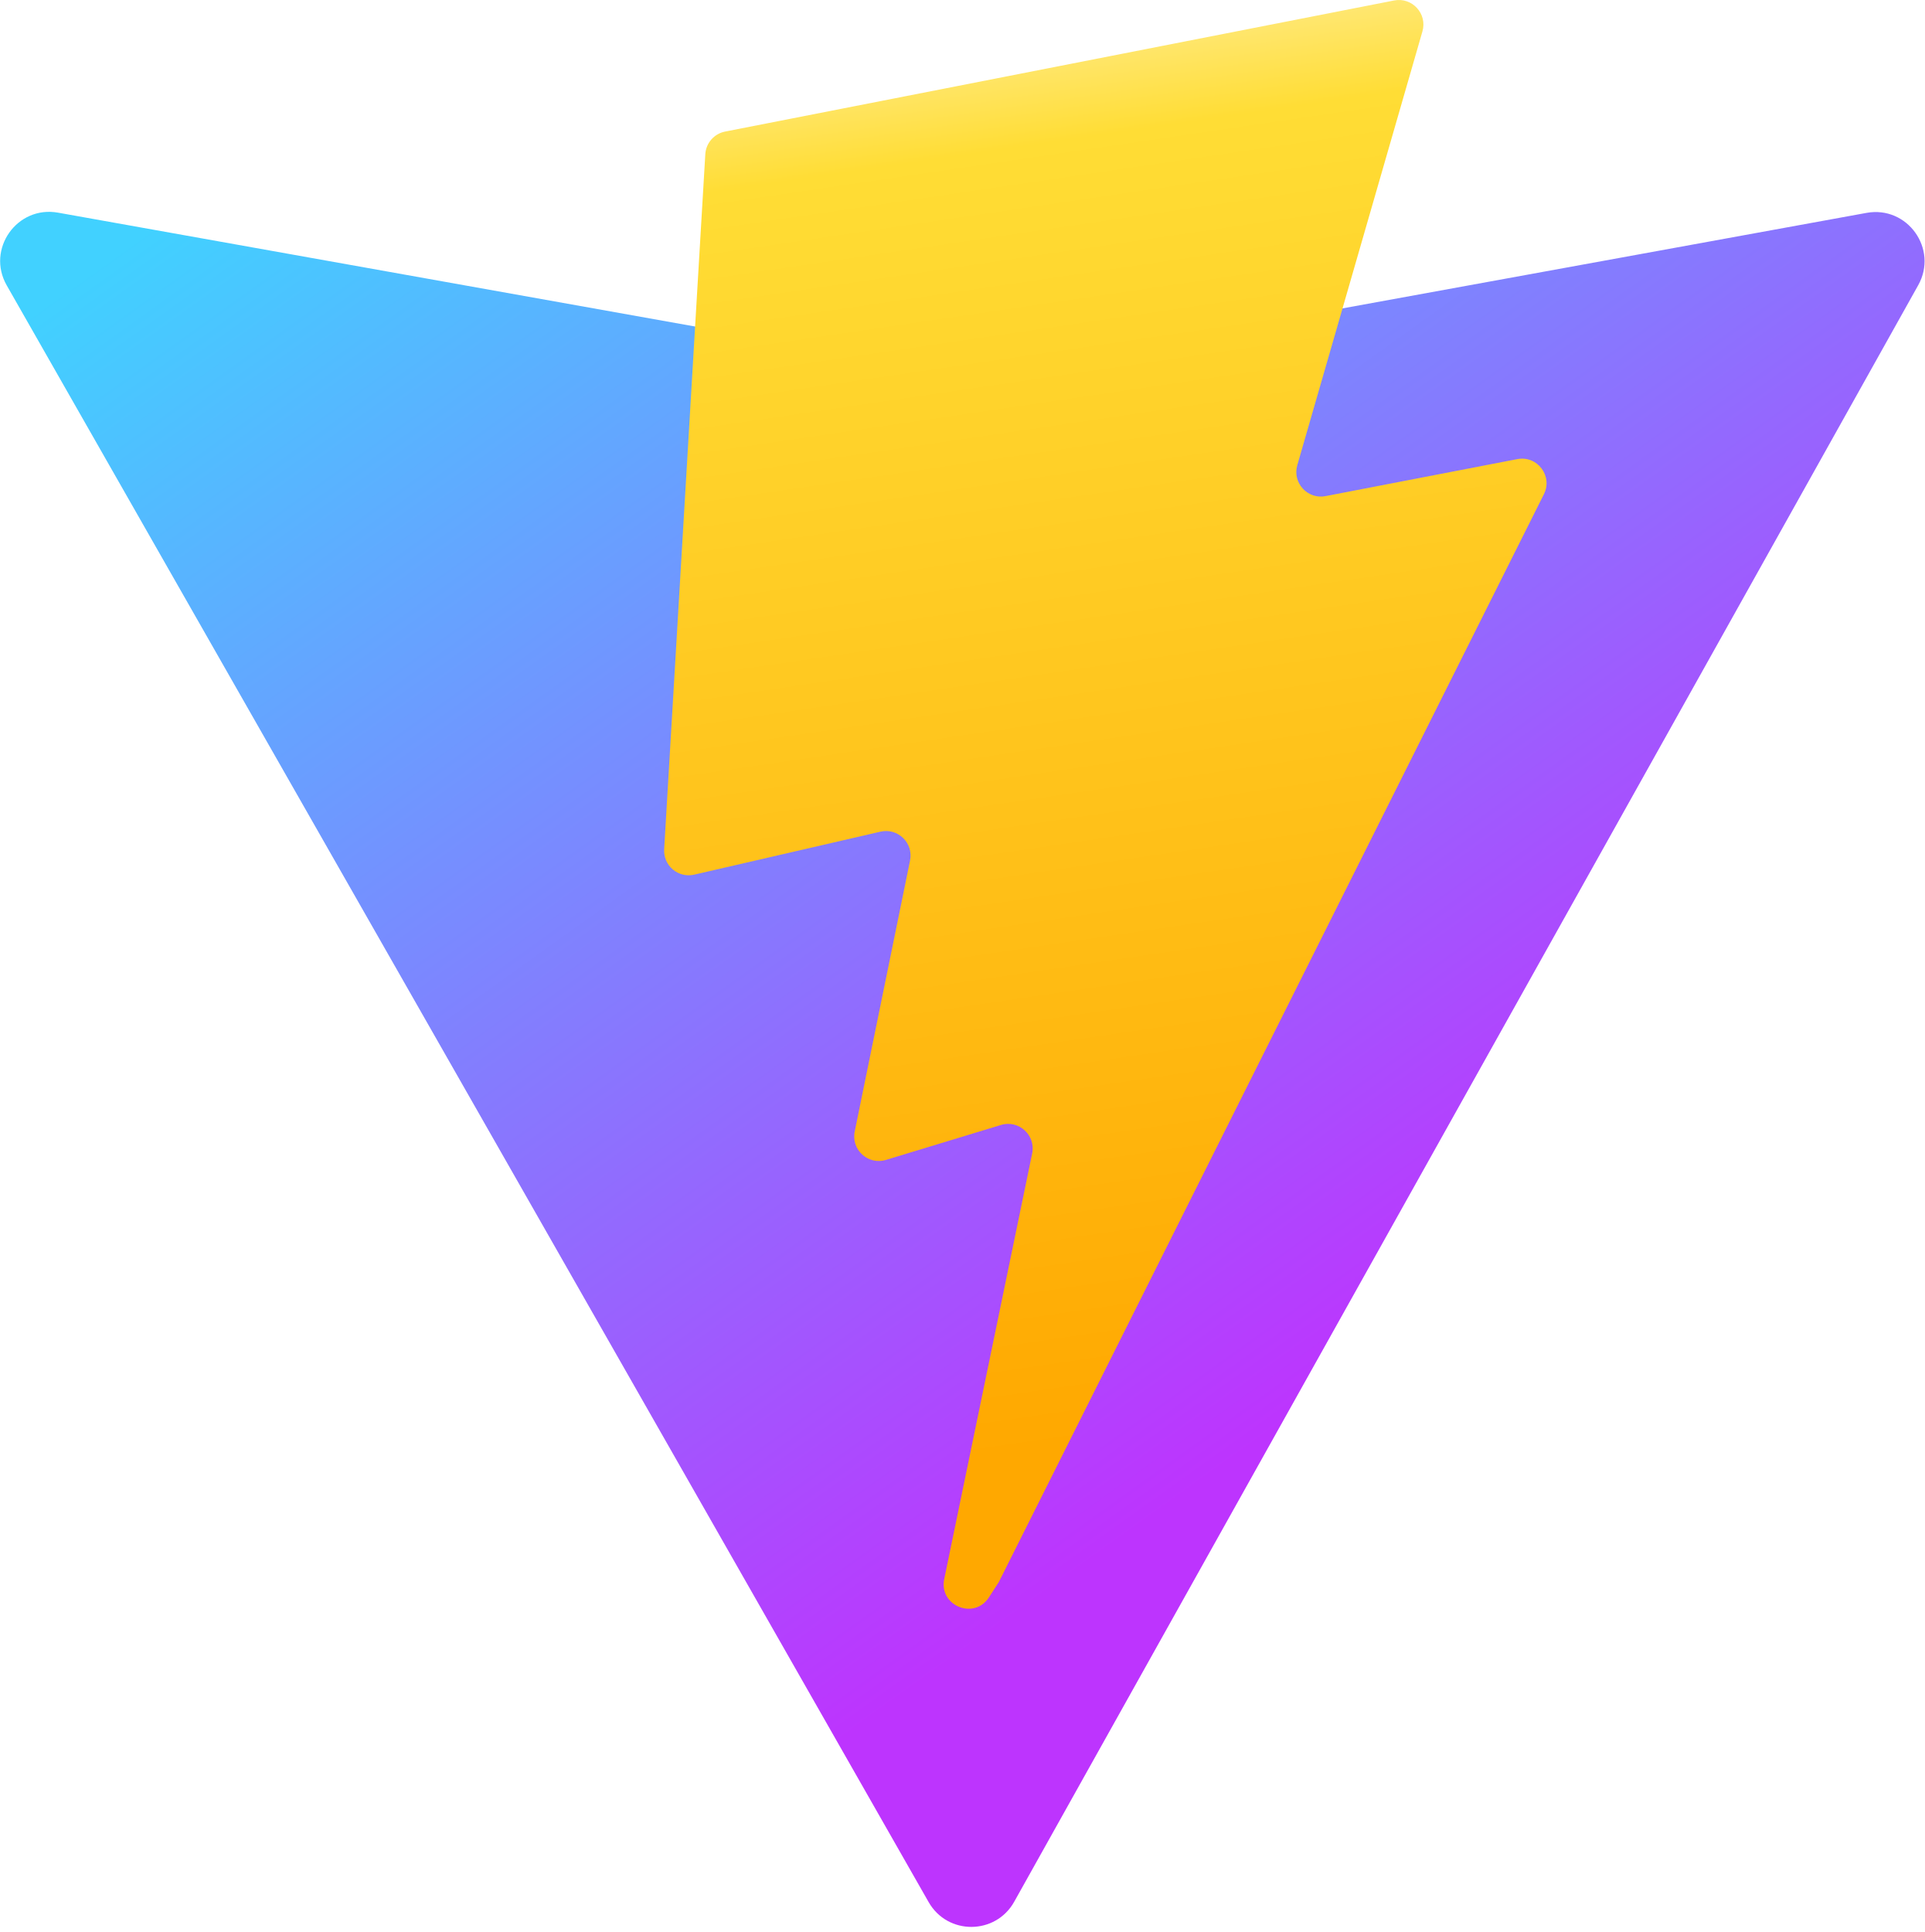
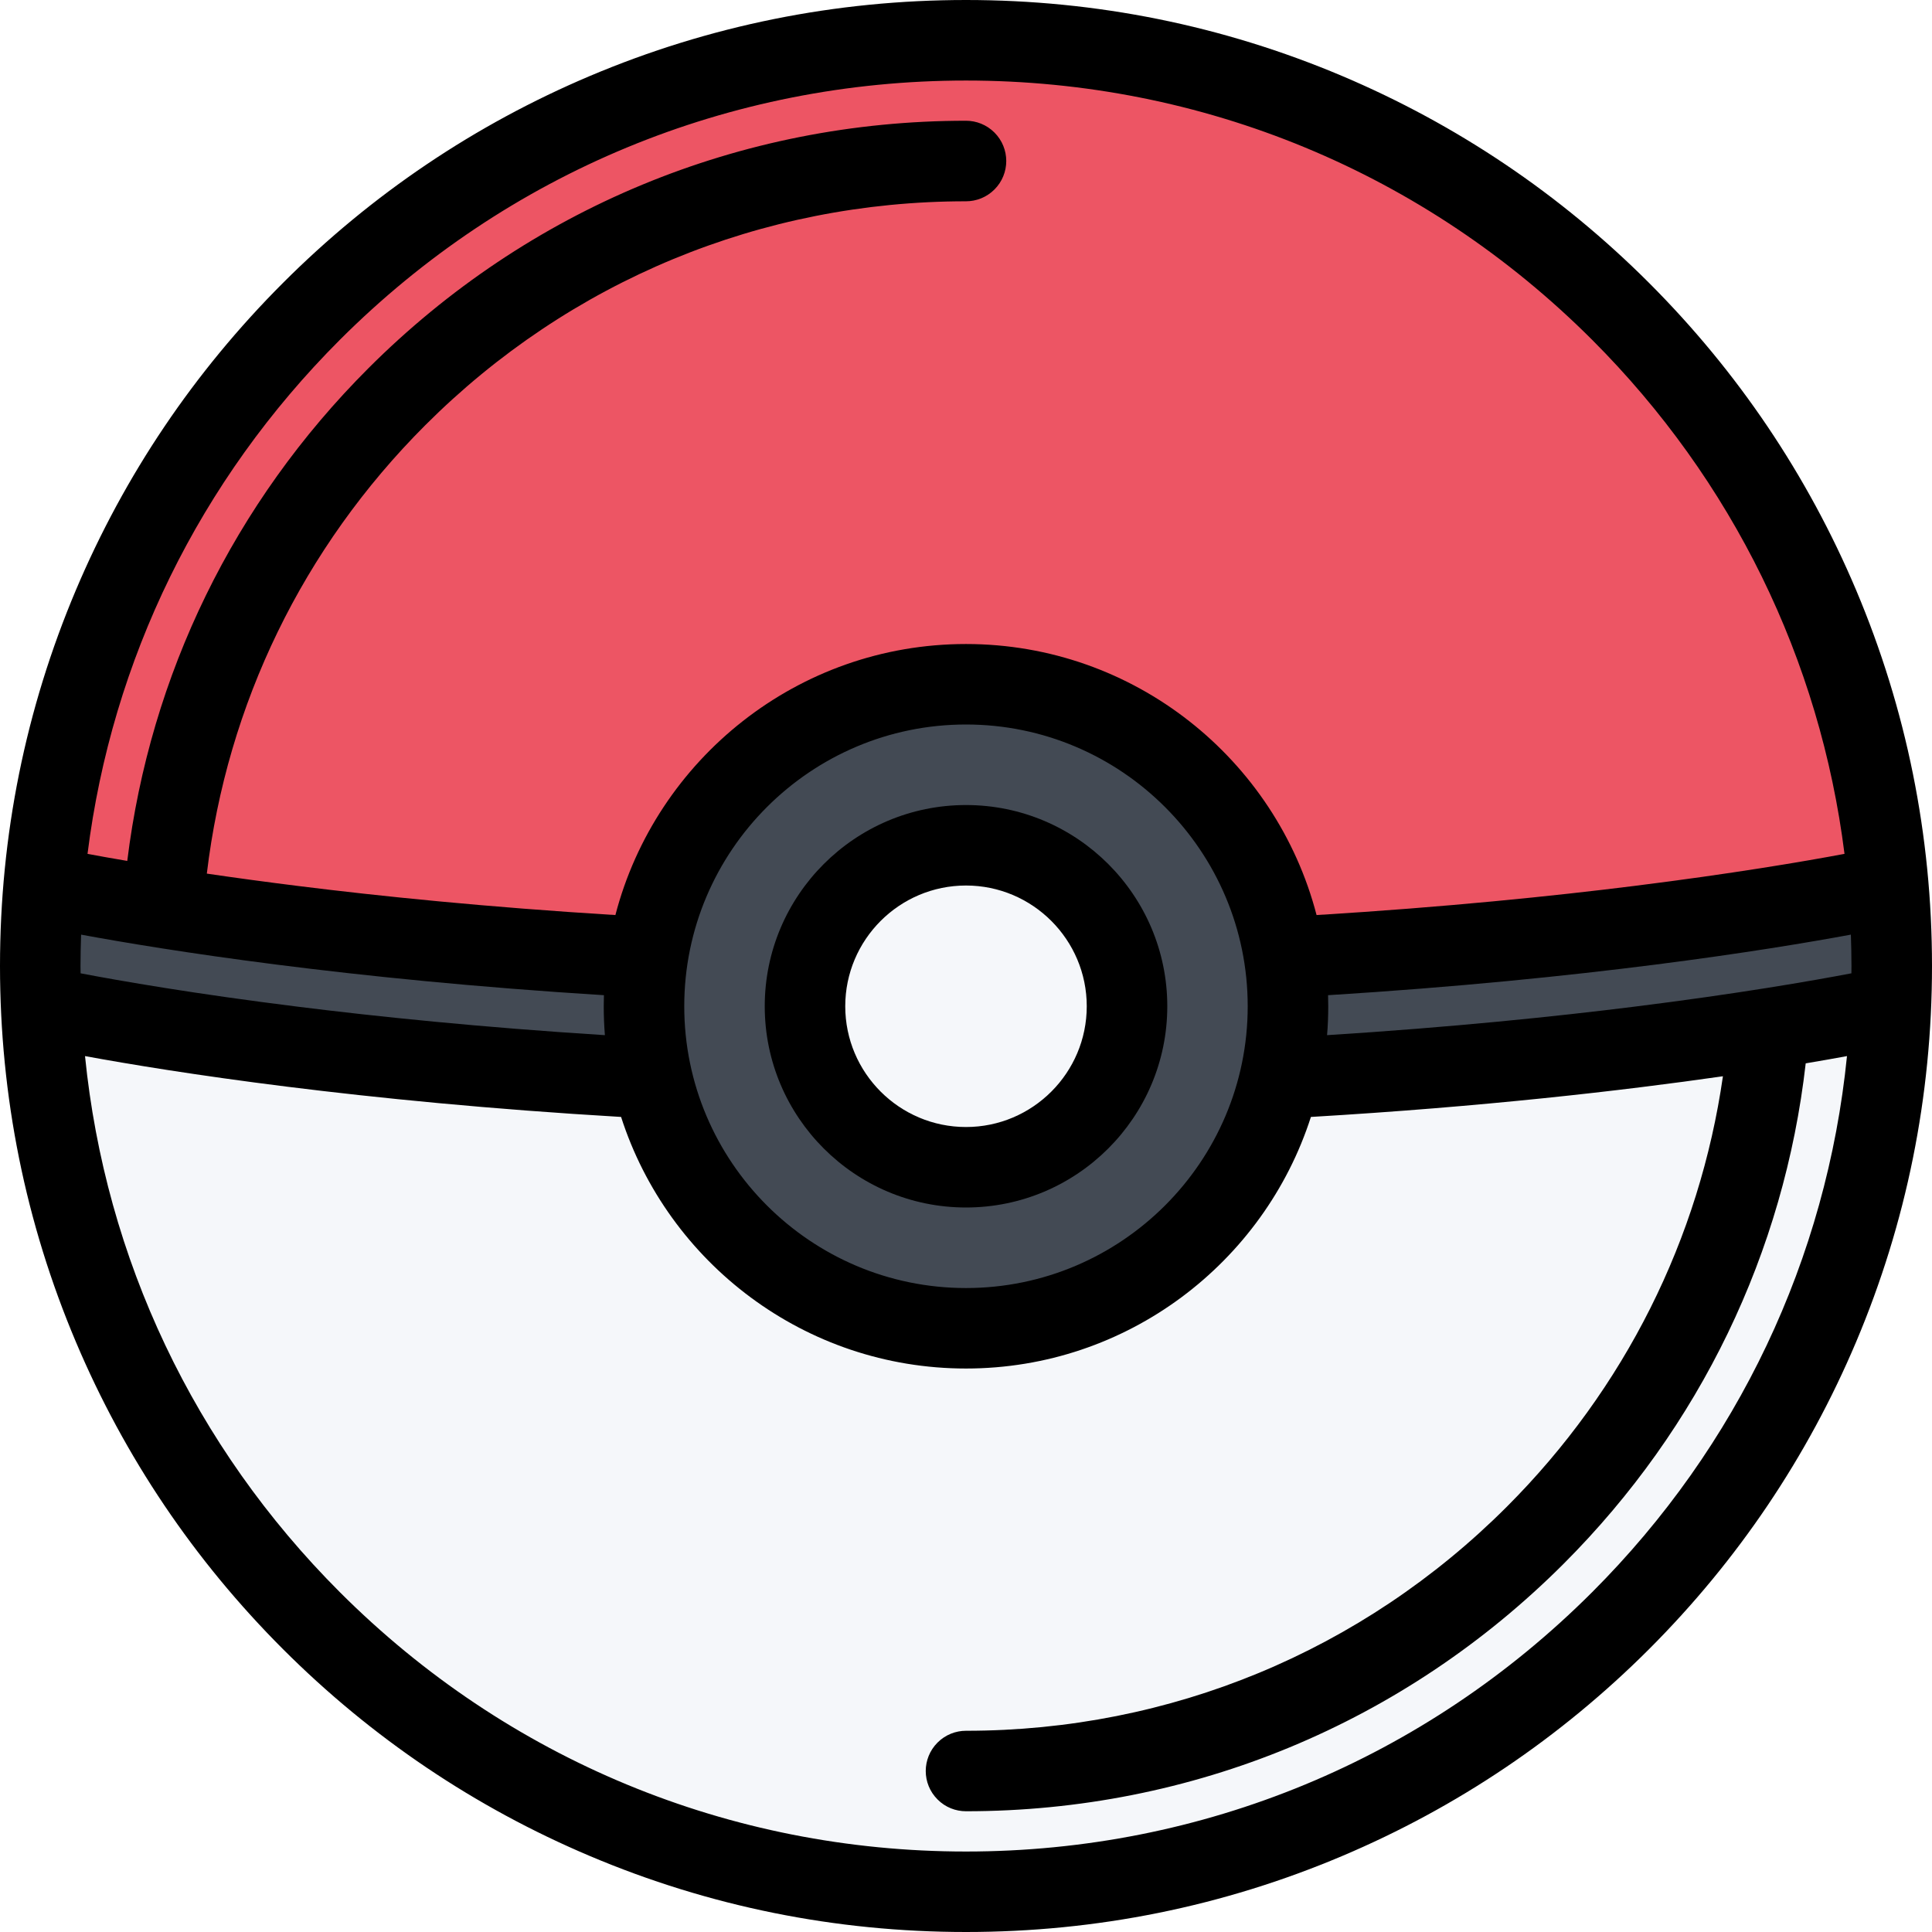
- <svg xmlns="http://www.w3.org/2000/svg" aria-hidden="true" role="img" class="iconify iconify--logos" width="31.88" height="32" preserveAspectRatio="xMidYMid meet" viewBox="0 0 256 257">
-   <defs>
-     <linearGradient id="IconifyId1813088fe1fbc01fb466" x1="-.828%" x2="57.636%" y1="7.652%" y2="78.411%">
-       <stop offset="0%" stop-color="#41D1FF" />
-       <stop offset="100%" stop-color="#BD34FE" />
-     </linearGradient>
-     <linearGradient id="IconifyId1813088fe1fbc01fb467" x1="43.376%" x2="50.316%" y1="2.242%" y2="89.03%">
-       <stop offset="0%" stop-color="#FFEA83" />
-       <stop offset="8.333%" stop-color="#FFDD35" />
-       <stop offset="100%" stop-color="#FFA800" />
-     </linearGradient>
-   </defs>
-   <path fill="url(#IconifyId1813088fe1fbc01fb466)" d="M255.153 37.938L134.897 252.976c-2.483 4.44-8.862 4.466-11.382.048L.875 37.958c-2.746-4.814 1.371-10.646 6.827-9.67l120.385 21.517a6.537 6.537 0 0 0 2.322-.004l117.867-21.483c5.438-.991 9.574 4.796 6.877 9.62Z" />
-   <path fill="url(#IconifyId1813088fe1fbc01fb467)" d="M185.432.063L96.44 17.501a3.268 3.268 0 0 0-2.634 3.014l-5.474 92.456a3.268 3.268 0 0 0 3.997 3.378l24.777-5.718c2.318-.535 4.413 1.507 3.936 3.838l-7.361 36.047c-.495 2.426 1.782 4.5 4.151 3.78l15.304-4.649c2.372-.72 4.652 1.36 4.15 3.788l-11.698 56.621c-.732 3.542 3.979 5.473 5.943 2.437l1.313-2.028l72.516-144.72c1.215-2.423-.88-5.186-3.54-4.672l-25.505 4.922c-2.396.462-4.435-1.77-3.759-4.114l16.646-57.705c.677-2.35-1.37-4.583-3.769-4.113Z" />
+ <svg xmlns="http://www.w3.org/2000/svg" version="1.1" id="Layer_1" x="0px" y="0px" viewBox="0 0 511.99 511.99" style="enable-background:new 0 0 511.99 511.99;" xml:space="preserve">
+   <polygon style="fill:#ED5564;" points="493.991,200.996 478.991,149.497 437.991,89.998 384.493,45.999 319.493,19.999   263.995,13.499 198.996,21.499 128.997,48.999 78.498,87.498 40.499,135.497 18.999,200.496 18.999,236.995 58.498,240.495   168.996,255.995 187.996,210.996 234.995,184.996 262.495,184.996 287.995,188.996 320.993,210.996 347.993,252.495   496.491,235.995 " />
+   <polygon style="fill:#F5F7FA;" points="340.993,288.495 335.993,293.494 319.493,326.993 288.995,346.993 260.245,349.493   235.995,344.993 220.495,339.993 199.996,326.993 187.496,311.994 174.496,288.495 150.497,283.995 75.498,276.495 18.999,271.995   14.999,284.995 40.499,374.493 107.997,451.991 219.495,497.991 304.994,500.491 367.993,478.491 432.991,427.491 482.491,353.493   505.49,266.667 " />
+   <path style="fill:#434A54;" d="M505.49,238.495l-35.999,3l-123.998,18l-8-8l-7.5-17.5l-13.499-26.5l-37.499-19h-23l-43.101,8.719  l-23.398,20.781l-14.5,38h-41.5l-118.497-12l2,22.672l23,4.828l97.92,11.25l34.554,5.375l11.523,27.374l25.5,22.999l23,9.484h45.125  c0,0,29.374-17.984,31.718-19.484c2.328-1.5,31.655-39.998,31.655-39.998l12.5-6.5l130.998-15.328l23.498-7.672L505.49,238.495z" />
+   <path style="fill:#F5F7FA;" d="M296.869,266.557c0,21.844-17.718,39.562-39.562,39.562c-21.851,0-39.562-17.718-39.562-39.562  s17.711-39.562,39.562-39.562C279.151,226.995,296.869,244.714,296.869,266.557z" />
+   <path d="M491.866,156.341c-12.891-30.468-31.344-57.843-54.844-81.358c-23.515-23.515-50.904-41.953-81.373-54.858  C324.087,6.781,290.557,0,255.995,0c-34.554,0-68.085,6.781-99.646,20.125C125.865,33.03,98.482,51.468,74.983,74.983  c-23.507,23.515-41.968,50.89-54.858,81.358C6.773,187.918,0,221.433,0,255.995s6.773,68.092,20.125,99.654  c12.89,30.484,31.351,57.858,54.858,81.373c23.5,23.5,50.882,41.953,81.366,54.844c31.562,13.358,65.092,20.124,99.646,20.124  c34.562,0,68.092-6.766,99.654-20.124c30.469-12.891,57.858-31.344,81.373-54.844c23.5-23.515,41.953-50.889,54.844-81.373  c13.343-31.562,20.124-65.092,20.124-99.654C511.99,221.433,505.209,187.918,491.866,156.341z M490.647,255.995  c0,0.656,0,1.297-0.016,1.938c-10.406,1.984-30.203,5.438-57.672,8.859c-20.765,2.594-48.326,5.453-81.279,7.531  c0.219-2.516,0.312-5.078,0.312-7.656c0-0.984-0.016-1.953-0.047-2.938c68.202-4.234,116.576-11.984,138.545-16.047  C490.585,250.448,490.647,253.214,490.647,255.995z M90.06,90.06c44.328-44.311,103.256-68.717,165.935-68.717  c62.686,0,121.607,24.406,165.935,68.717c37.233,37.25,60.405,84.795,66.874,136.216c-10.812,2.031-29.906,5.281-55.844,8.516  c-21.343,2.672-49.873,5.609-84.061,7.703c-10.734-41.28-48.312-71.827-92.904-71.827c-44.585,0-82.17,30.546-92.913,71.827  c-34.179-2.094-62.709-5.031-84.045-7.703c-8.906-1.109-16.992-2.219-24.227-3.281c5.367-44.859,25.437-86.374,57.882-118.826  c38.274-38.265,89.171-59.343,143.303-59.343l0,0c2.727,0,5.461-1.046,7.539-3.125c4.172-4.172,4.172-10.922,0-15.094  c-2.078-2.078-4.812-3.125-7.539-3.125l0,0l0,0l0,0c-59.835,0-116.084,23.312-158.388,65.608  C61.936,133.277,39.795,178.87,33.725,228.15c-4.094-0.688-7.617-1.328-10.531-1.875C29.647,174.856,52.827,127.31,90.06,90.06z   M330.649,266.667c0,41.171-33.483,74.67-74.654,74.67s-74.663-33.499-74.663-74.67s33.491-74.671,74.663-74.671  C297.166,191.996,330.649,225.495,330.649,266.667z M21.335,255.995c0-2.781,0.062-5.547,0.156-8.312  c21.968,4.062,70.35,11.812,138.552,16.047c-0.031,0.984-0.047,1.953-0.047,2.938c0,2.578,0.102,5.141,0.305,7.656  c-32.944-2.078-60.506-4.938-81.264-7.531c-27.484-3.422-47.273-6.875-57.679-8.859C21.351,257.292,21.335,256.651,21.335,255.995z   M421.93,421.93c-44.328,44.327-103.249,68.733-165.935,68.733c-62.679,0-121.607-24.406-165.935-68.733  c-38.64-38.64-62.14-88.405-67.53-142.06c22.937,4.219,72.53,12.03,142.06,16.124c12.422,38.64,48.702,66.671,91.405,66.671  c42.702,0,78.982-28.031,91.404-66.671c45.594-2.688,82.623-6.968,109.186-10.78c-6.188,43.029-25.984,82.779-57.28,114.091  c-38.28,38.28-89.186,59.358-143.31,59.358l0,0c-2.727,0-5.461,1.047-7.539,3.125c-4.172,4.172-4.172,10.922,0,15.078  c2.078,2.094,4.812,3.125,7.539,3.125c59.843,0,116.092-23.297,158.388-65.593c36.171-36.187,58.437-82.53,64.14-132.606  c4.141-0.703,7.781-1.328,10.938-1.922C484.069,333.524,460.569,383.29,421.93,421.93z" />
+   <path d="M255.995,213.339c-29.406,0-53.335,23.922-53.335,53.328c0,29.405,23.929,53.326,53.335,53.326s53.343-23.921,53.343-53.326  C309.338,237.261,285.401,213.339,255.995,213.339z M255.995,298.666c-17.648,0-32-14.358-32-31.999s14.351-32,32-32  c17.641,0,32,14.359,32,32S273.636,298.666,255.995,298.666z" />
+   <g>
+ </g>
+   <g>
+ </g>
+   <g>
+ </g>
+   <g>
+ </g>
+   <g>
+ </g>
+   <g>
+ </g>
+   <g>
+ </g>
+   <g>
+ </g>
+   <g>
+ </g>
+   <g>
+ </g>
+   <g>
+ </g>
+   <g>
+ </g>
+   <g>
+ </g>
+   <g>
+ </g>
+   <g>
+ </g>
</svg>
